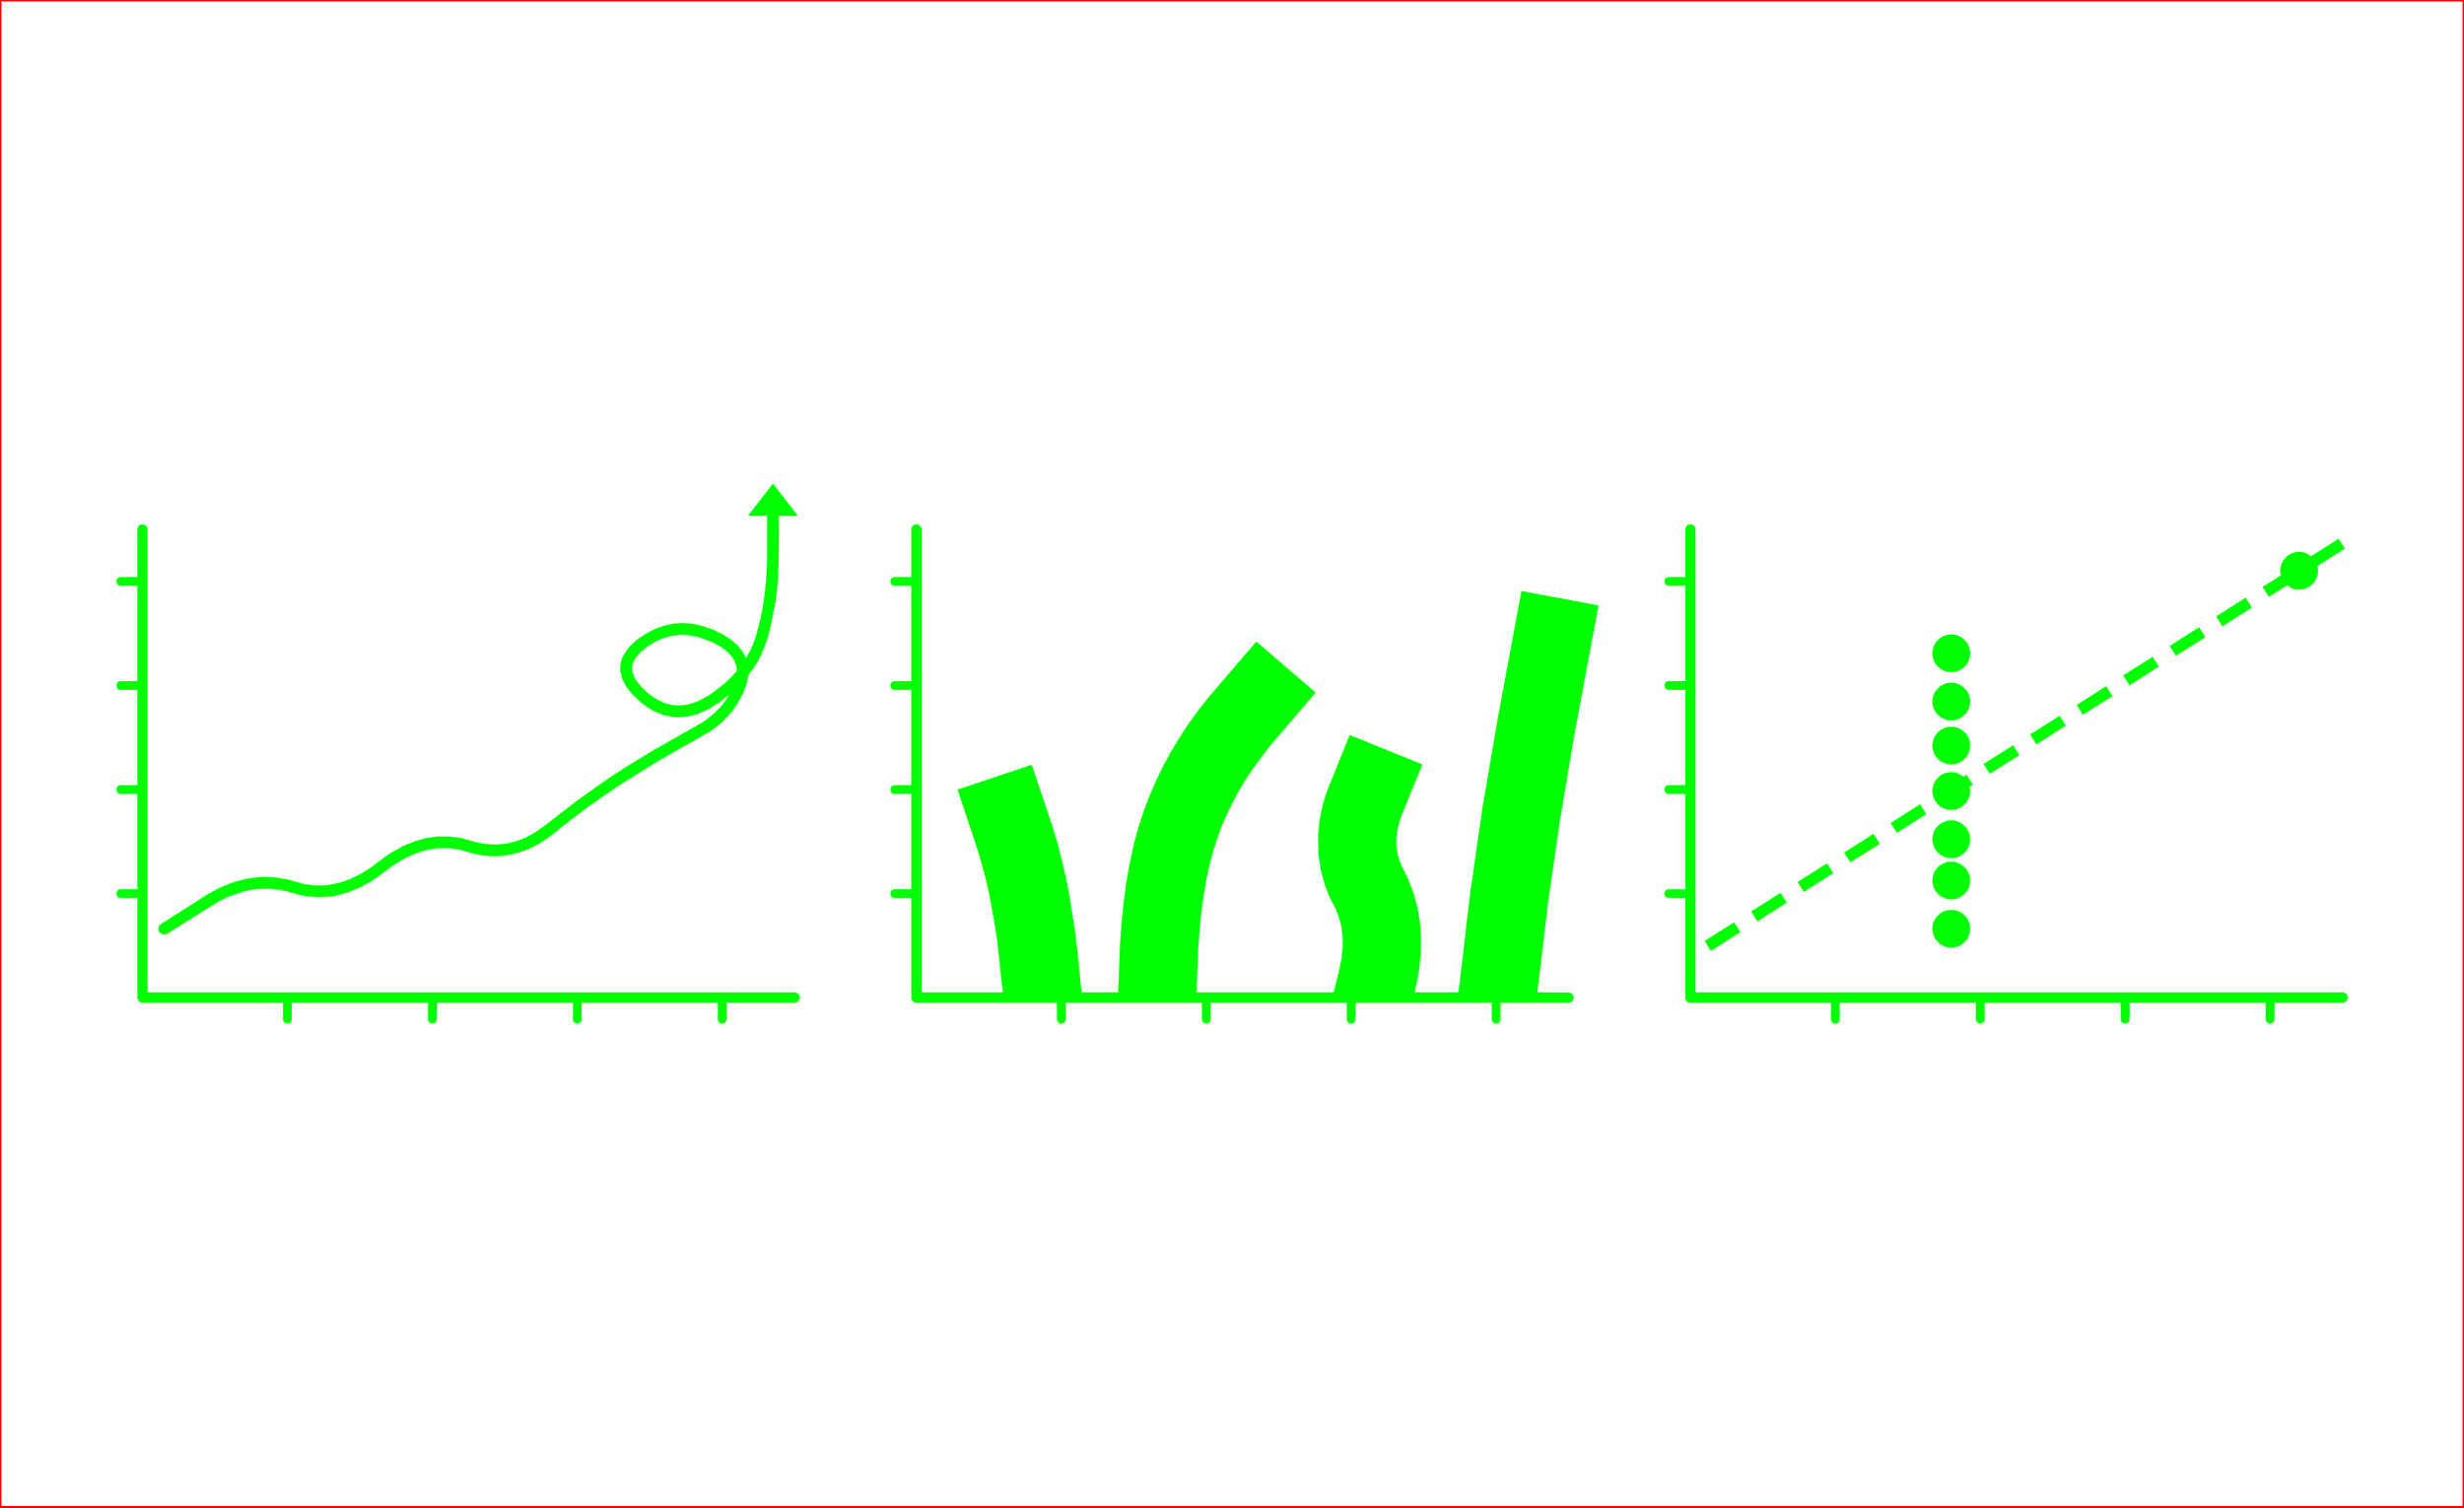
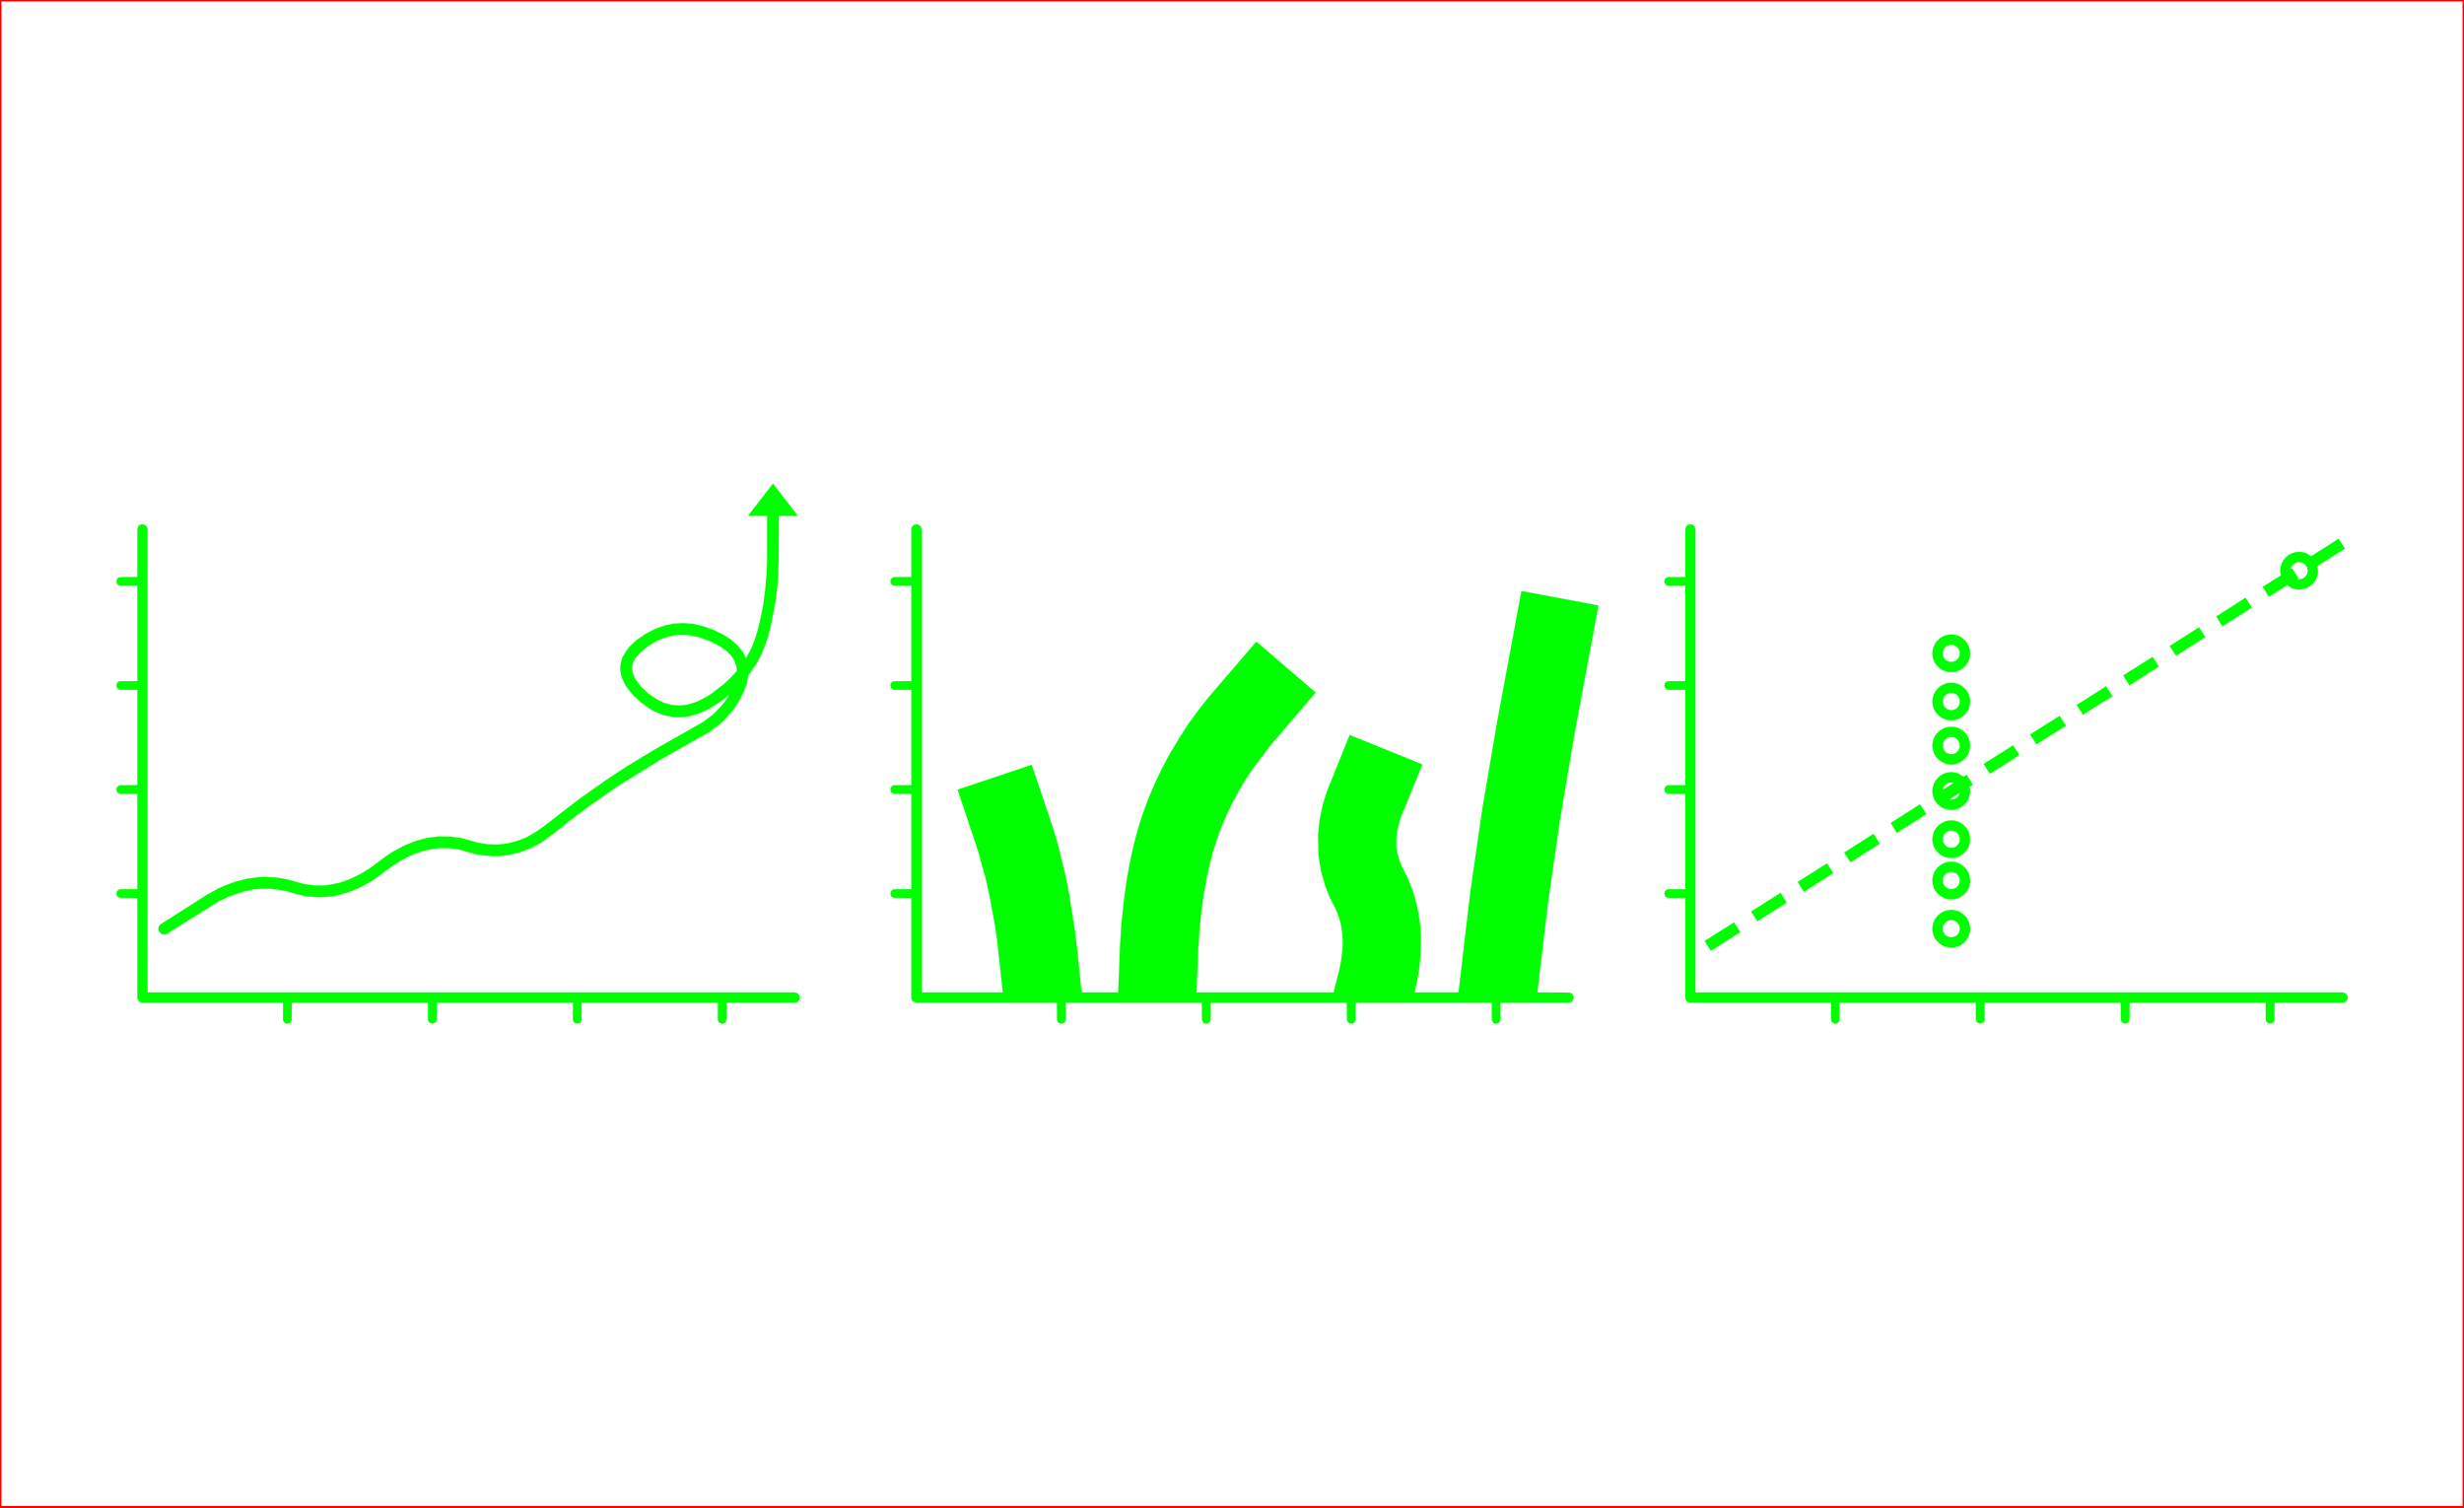
<svg xmlns="http://www.w3.org/2000/svg" width="170mm" height="104mm" viewBox="0 0 170 104">
  <rect x="0" y="0" width="170" height="104" fill="none" stroke="rgb(255,0,0)" stroke-width="0.2" />
-   <path class="engraving" d="M120.07 64.31L118.04 65.6L117.61 64.92L119.64 63.64ZM134.37 65.35L134.13 65.28L133.9 65.16L133.71 64.99L133.54 64.8L133.42 64.57L133.35 64.33L133.32 64.07L133.35 63.82L133.42 63.58L133.54 63.35L133.71 63.16L133.9 62.99L134.13 62.87L134.37 62.8L134.62 62.77L134.88 62.8L135.12 62.87L135.35 62.99L135.54 63.16L135.71 63.35L135.83 63.58L135.9 63.82L135.93 64.07L135.9 64.33L135.83 64.57L135.71 64.8L135.54 64.99L135.35 65.16L135.12 65.28L134.88 65.35L134.62 65.37ZM123.27 62.28L121.25 63.56L120.82 62.89L122.85 61.6ZM134.13 61.95L133.9 61.83L133.71 61.67L133.54 61.47L133.42 61.25L133.35 61L133.32 60.75L133.35 60.5L133.42 60.25L133.54 60.03L133.71 59.83L133.9 59.67L134.13 59.55L134.37 59.47L134.62 59.45L134.88 59.47L135.12 59.55L135.35 59.67L135.54 59.83L135.71 60.03L135.83 60.25L135.9 60.5L135.93 60.75L135.9 61L135.83 61.25L135.71 61.47L135.54 61.67L135.35 61.83L135.12 61.95L134.88 62.03L134.62 62.05L134.37 62.03ZM124.46 61.53L124.03 60.85L126.05 59.57L126.48 60.24ZM129.69 58.21L127.67 59.49L127.24 58.82L129.26 57.53ZM134.13 59.1L133.9 58.98L133.71 58.82L133.54 58.62L133.42 58.4L133.35 58.15L133.32 57.9L133.35 57.65L133.42 57.4L133.54 57.18L133.71 56.98L133.9 56.82L134.13 56.7L134.37 56.62L134.62 56.6L134.88 56.62L135.12 56.7L135.35 56.82L135.54 56.98L135.71 57.18L135.83 57.4L135.9 57.65L135.93 57.9L135.9 58.15L135.83 58.4L135.71 58.62L135.54 58.82L135.35 58.98L135.12 59.1L134.88 59.18L134.62 59.2L134.37 59.18ZM130.87 57.46L130.45 56.78L132.47 55.49L132.9 56.17ZM19.88 70.62L19.77 70.62L19.66 70.57L19.58 70.49L19.53 70.38L19.53 69.17L9.83 69.17L9.69 69.15L9.58 69.07L9.48 68.89L9.48 61.95L8.27 61.94L8.11 61.86L8.05 61.76L8.03 61.65L8.08 61.48L8.16 61.4L8.27 61.35L9.48 61.35L9.48 54.77L8.27 54.76L8.16 54.72L8.08 54.64L8.03 54.47L8.08 54.3L8.16 54.22L8.27 54.18L9.48 54.17L9.48 47.59L8.27 47.59L8.16 47.54L8.08 47.46L8.03 47.29L8.08 47.12L8.16 47.04L8.27 47L9.48 46.99L9.48 40.41L8.27 40.41L8.16 40.36L8.08 40.28L8.03 40.11L8.08 39.95L8.16 39.86L8.27 39.82L9.48 39.81L9.48 36.52L9.53 36.33L9.63 36.23L9.76 36.18L9.96 36.2L10.07 36.28L10.15 36.39L10.18 36.52L10.18 68.47L54.83 68.47L54.96 68.5L55.07 68.58L55.15 68.69L55.18 68.82L55.15 68.96L55.07 69.07L54.96 69.15L54.83 69.17L50.12 69.17L50.12 70.38L50.04 70.54L49.94 70.6L49.83 70.62L49.71 70.6L49.61 70.54L49.53 70.38L49.53 69.17L40.12 69.17L40.12 70.38L40.07 70.49L39.99 70.57L39.83 70.62L39.66 70.57L39.58 70.49L39.53 70.38L39.53 69.17L30.13 69.17L30.12 70.38L30.07 70.49L29.99 70.57L29.83 70.62L29.66 70.57L29.58 70.49L29.53 70.38L29.53 69.17L20.13 69.17L20.12 70.38L20.04 70.54ZM73.22 70.62L73.11 70.6L73.01 70.54L72.93 70.38L72.92 69.17L63.23 69.17L63.03 69.12L62.93 69.02L62.88 68.89L62.88 61.95L61.67 61.94L61.56 61.9L61.48 61.81L61.43 61.65L61.48 61.48L61.56 61.4L61.67 61.35L62.88 61.35L62.88 54.77L61.67 54.76L61.56 54.72L61.48 54.64L61.43 54.47L61.48 54.3L61.56 54.22L61.67 54.18L62.88 54.17L62.88 47.59L61.67 47.59L61.56 47.54L61.48 47.46L61.43 47.29L61.48 47.12L61.56 47.04L61.67 47L62.88 46.99L62.88 40.41L61.67 40.41L61.56 40.36L61.48 40.28L61.43 40.11L61.48 39.95L61.56 39.86L61.67 39.82L62.88 39.81L62.88 36.52L62.9 36.39L63.03 36.23L63.23 36.17L63.36 36.2L63.52 36.33L63.58 36.52L63.58 68.47L69.19 68.47L68.8 64.89L68.63 63.74L68.23 61.58L68 60.58L67.48 58.71L66.07 54.48L71.18 52.77L72.65 57.13L72.97 58.21L73.51 60.41L73.76 61.69L74.15 64.14L74.32 65.53L74.62 68.47L77.15 68.47L77.28 65.16L77.38 63.71L77.52 62.32L77.71 60.88L77.92 59.69L78.18 58.46L78.49 57.27L78.85 56.14L79.25 55.05L79.7 54L80.25 52.86L80.8 51.85L81.4 50.86L81.97 49.98L82.66 49.03L83.4 48.09L86.68 44.27L90.77 47.78L87.6 51.48L86.45 53.01L85.93 53.79L85.46 54.58L85.03 55.38L84.64 56.19L84.28 57.01L83.98 57.83L83.7 58.71L83.45 59.66L83.23 60.67L83.04 61.76L82.88 62.91L82.76 64.12L82.67 65.41L82.55 68.47L92.01 68.47L92.43 66.82L92.56 66.1L92.63 65.44L92.64 64.82L92.59 64.24L92.5 63.7L92.35 63.2L92.16 62.72L91.72 61.86L91.44 61.13L91.14 60.09L90.97 59.02L90.94 57.63L91.05 56.56L91.27 55.5L91.52 54.68L93.12 50.71L98.13 52.74L96.65 56.37L96.48 56.94L96.37 57.47L96.33 57.96L96.34 58.42L96.41 58.86L96.52 59.3L96.7 59.74L97.12 60.58L97.51 61.58L97.79 62.62L97.97 63.68L98.04 64.76L98.01 65.86L97.9 66.96L97.73 67.88L97.58 68.47L100.63 68.47L101.45 61.51L102.27 55.83L103.28 49.89L104.97 40.78L110.28 41.77L108.59 50.84L107.61 56.66L106.81 62.2L106.06 68.47L108.29 68.48L108.47 68.58L108.57 68.76L108.55 68.96L108.42 69.12L108.23 69.17L103.52 69.17L103.52 70.38L103.44 70.54L103.34 70.6L103.23 70.62L103.11 70.6L103.01 70.54L102.93 70.38L102.92 69.17L93.53 69.17L93.52 70.38L93.44 70.54L93.34 70.6L93.23 70.62L93.11 70.6L93.01 70.54L92.93 70.38L92.92 69.17L83.53 69.17L83.52 70.38L83.44 70.54L83.34 70.6L83.23 70.62L83.11 70.6L83.01 70.54L82.93 70.38L82.92 69.17L73.53 69.17L73.52 70.38L73.44 70.54L73.34 70.6ZM134.13 52.64L133.9 52.52L133.71 52.36L133.54 52.16L133.42 51.94L133.35 51.69L133.32 51.44L133.35 51.19L133.42 50.94L133.54 50.72L133.71 50.52L133.9 50.36L134.13 50.24L134.37 50.16L134.62 50.14L134.88 50.16L135.12 50.24L135.35 50.36L135.54 50.52L135.71 50.72L135.83 50.94L135.9 51.19L135.93 51.44L135.9 51.69L135.83 51.94L135.71 52.16L135.54 52.36L135.35 52.52L135.12 52.64L134.88 52.72L134.62 52.74L134.37 52.72ZM11.05 63.79L14.3 61.72L15.08 61.29L15.49 61.11L16.26 60.82L17.07 60.62L17.85 60.52L18.25 60.51L19.04 60.54L19.86 60.68L20.97 60.99L21.67 61.09L22.36 61.09L22.71 61.05L23.41 60.91L24.11 60.67L24.82 60.33L25.54 59.89L26.65 59.06L27.04 58.8L27.83 58.37L28.62 58.04L29.42 57.82L30.25 57.71L31.06 57.72L31.86 57.83L32.97 58.14L33.32 58.2L33.66 58.25L34.33 58.27L34.99 58.2L35.63 58.04L36.28 57.79L36.91 57.44L37.54 57L39.85 55.21L41.83 53.81L43.15 52.94L45.07 51.77L48.52 49.81L49.18 49.31L49.74 48.75L50.06 48.34L50.32 47.92L49.59 48.48L48.89 48.92L48.22 49.22L47.53 49.42L46.84 49.48L46.46 49.47L45.78 49.33L45.16 49.08L44.82 48.89L44.2 48.44L43.64 47.91L43.21 47.37L42.92 46.8L42.8 46.28L42.8 45.93L42.85 45.65L42.94 45.37L43.22 44.89L43.44 44.61L43.92 44.16L44.55 43.73L45.18 43.4L45.82 43.17L46.45 43.03L47.12 42.99L47.8 43.04L48.49 43.2L49.18 43.44L49.87 43.77L50.42 44.12L50.88 44.52L51.25 44.98L51.47 45.41L51.8 44.82L52.04 44.23L52.24 43.62L52.48 42.65L52.67 41.66L52.8 40.66L52.89 39.64L52.93 38.6L52.93 35.57L51.62 35.57L53.33 33.37L55.03 35.57L53.73 35.57L53.72 38.61L53.67 40.04L53.51 41.45L53.18 43.15L52.91 44.18L52.52 45.15L52.18 45.8L51.63 46.59L51.51 47.18L51.29 47.77L50.88 48.54L50.53 49.05L49.93 49.71L49.47 50.11L48.97 50.47L45.48 52.46L42.6 54.25L40.65 55.61L39.34 56.59L38.02 57.64L37.34 58.12L36.62 58.51L35.89 58.79L35.14 58.98L34.37 59.07L33.96 59.07L33.18 58.99L32.79 58.92L31.68 58.61L30.98 58.51L30.29 58.51L29.94 58.55L29.24 58.69L28.54 58.93L27.83 59.27L27.11 59.71L26 60.54L25.61 60.8L24.82 61.23L24 61.57L23.23 61.78L22.83 61.85L22.02 61.9L21.22 61.84L20.79 61.77L19.67 61.46L19.32 61.39L18.62 61.31L17.92 61.32L17.56 61.35L16.86 61.49L15.79 61.85L15.08 62.19L11.47 64.45L11.24 64.47L11.04 64.35L10.95 64.22L10.93 64.07L10.96 63.91ZM50.15 44.93L49.73 44.62L49.19 44.32L48.28 43.97L47.41 43.8L46.85 43.8L46.3 43.87L45.76 44.03L45.22 44.26L44.69 44.59L44.21 44.97L43.88 45.34L43.68 45.69L43.6 46.02L43.63 46.37L43.77 46.74L43.89 46.94L44.23 47.38L44.72 47.84L45.25 48.21L45.77 48.48L46.29 48.63L46.82 48.68L47.37 48.63L47.93 48.47L48.22 48.35L48.82 48.03L49.14 47.82L50 47.15L50.5 46.67L50.84 46.29L50.8 45.94L50.68 45.59L50.47 45.26ZM134.13 55.78L133.9 55.66L133.71 55.49L133.54 55.3L133.42 55.07L133.35 54.83L133.32 54.57L133.35 54.32L133.42 54.08L133.54 53.85L133.71 53.66L133.9 53.49L134.13 53.37L134.37 53.3L134.62 53.27L134.88 53.3L135.12 53.37L135.47 53.59L135.68 53.46L136.11 54.13L135.89 54.28L135.93 54.57L135.9 54.83L135.83 55.07L135.71 55.3L135.54 55.49L135.35 55.66L135.12 55.78L134.88 55.85L134.62 55.87L134.37 55.85ZM126.57 70.62L126.41 70.54L126.33 70.38L126.33 69.17L116.62 69.17L116.43 69.12L116.33 69.02L116.28 68.89L116.28 61.95L115.07 61.94L114.96 61.9L114.88 61.81L114.83 61.65L114.88 61.48L114.96 61.4L115.07 61.35L116.28 61.35L116.28 54.77L115.07 54.76L114.96 54.72L114.88 54.64L114.83 54.47L114.88 54.3L114.96 54.22L115.07 54.18L116.28 54.17L116.28 47.59L115.07 47.59L114.96 47.54L114.88 47.46L114.83 47.29L114.88 47.12L114.96 47.04L115.07 47L116.28 46.99L116.28 40.41L115.07 40.41L114.96 40.36L114.88 40.28L114.83 40.11L114.88 39.95L114.96 39.86L115.07 39.82L116.28 39.81L116.28 36.52L116.33 36.33L116.43 36.23L116.56 36.18L116.69 36.18L116.82 36.23L116.92 36.33L116.97 36.52L116.97 68.47L161.62 68.47L161.76 68.5L161.87 68.58L161.95 68.69L161.98 68.82L161.95 68.96L161.87 69.07L161.76 69.15L161.62 69.17L156.93 69.17L156.92 70.38L156.84 70.54L156.74 70.6L156.62 70.62L156.46 70.57L156.38 70.49L156.33 70.38L156.32 69.17L146.93 69.17L146.92 70.38L146.84 70.54L146.74 70.6L146.62 70.62L146.46 70.57L146.38 70.49L146.33 70.38L146.32 69.17L136.93 69.17L136.92 70.38L136.87 70.49L136.79 70.57L136.62 70.62L136.46 70.57L136.38 70.49L136.33 70.38L136.32 69.17L126.92 69.17L126.92 70.38L126.87 70.49L126.79 70.57L126.68 70.62ZM139.32 52.1L137.29 53.38L136.86 52.71L138.89 51.42ZM140.5 51.35L140.07 50.67L142.1 49.39L142.53 50.06ZM134.13 49.6L133.9 49.48L133.71 49.32L133.54 49.12L133.42 48.9L133.35 48.65L133.32 48.4L133.35 48.15L133.42 47.9L133.54 47.68L133.71 47.48L133.9 47.32L134.13 47.2L134.37 47.12L134.62 47.1L134.88 47.12L135.12 47.2L135.35 47.32L135.54 47.48L135.71 47.68L135.83 47.9L135.9 48.15L135.93 48.4L135.9 48.65L135.83 48.9L135.71 49.12L135.54 49.32L135.35 49.48L135.12 49.6L134.88 49.68L134.62 49.7L134.37 49.68ZM145.74 48.03L143.71 49.31L143.28 48.64L145.31 47.35ZM146.92 47.28L146.49 46.6L148.52 45.32L148.94 45.99ZM134.13 46.28L133.9 46.16L133.71 45.99L133.54 45.8L133.42 45.57L133.35 45.33L133.32 45.07L133.35 44.82L133.42 44.58L133.54 44.35L133.71 44.16L133.9 43.99L134.13 43.87L134.37 43.8L134.62 43.77L134.88 43.8L135.12 43.87L135.35 43.99L135.54 44.16L135.71 44.35L135.83 44.58L135.9 44.82L135.93 45.07L135.9 45.33L135.83 45.57L135.71 45.8L135.54 45.99L135.35 46.16L135.12 46.28L134.88 46.35L134.62 46.37L134.37 46.35ZM152.15 43.96L150.13 45.24L149.7 44.57L151.72 43.28ZM153.33 43.21L152.91 42.53L154.93 41.24L155.36 41.92ZM157.71 38.46L157.9 38.29L158.13 38.17L158.37 38.1L158.62 38.07L158.88 38.1L159.12 38.17L159.45 38.38L161.35 37.17L161.78 37.85L159.88 39.05L159.93 39.37L159.9 39.63L159.83 39.87L159.71 40.1L159.54 40.29L159.35 40.46L159.12 40.58L158.88 40.65L158.62 40.67L158.37 40.65L158.13 40.58L157.8 40.37L156.54 41.17L156.11 40.49L157.37 39.7L157.32 39.37L157.35 39.12L157.42 38.88L157.54 38.65Z" fill="rgb(0,255,0)" stroke="rgb(0,255,0)" stroke-width="0.01" fill-rule="evenodd" />
+   <path class="engraving" d="M120.07 64.31L118.04 65.6L117.61 64.92L119.64 63.64ZM134.13 65.28L133.9 65.16L133.71 64.99L133.54 64.8L133.42 64.57L133.35 64.33L133.32 64.07L133.35 63.82L133.42 63.58L133.54 63.35L133.71 63.16L133.9 62.99L134.13 62.87L134.37 62.8L134.62 62.77L134.88 62.8L135.12 62.87L135.35 62.99L135.54 63.16L135.71 63.35L135.83 63.58L135.9 63.82L135.93 64.07L135.9 64.33L135.83 64.57L135.71 64.8L135.54 64.99L135.35 65.16L135.12 65.28L134.88 65.35L134.62 65.37L134.37 65.35ZM134.4 63.52L134.2 63.65L134.07 63.85L134.02 64.07L134.07 64.3L134.2 64.5L134.4 64.63L134.62 64.67L134.85 64.63L135.05 64.5L135.18 64.3L135.23 64.07L135.18 63.85L135.05 63.65L134.85 63.52L134.62 63.47ZM123.27 62.28L121.25 63.56L120.82 62.89L122.85 61.6ZM133.9 61.83L133.71 61.67L133.54 61.47L133.42 61.25L133.35 61L133.32 60.75L133.35 60.5L133.42 60.25L133.54 60.03L133.71 59.83L133.9 59.67L134.13 59.55L134.37 59.47L134.62 59.45L134.88 59.47L135.12 59.55L135.35 59.67L135.54 59.83L135.71 60.03L135.83 60.25L135.9 60.5L135.93 60.75L135.9 61L135.83 61.25L135.71 61.47L135.54 61.67L135.35 61.83L135.12 61.95L134.88 62.03L134.62 62.05L134.37 62.03L134.13 61.95ZM134.29 60.25L134.13 60.42L134.04 60.63L134.04 60.87L134.13 61.08L134.29 61.25L134.51 61.34L134.74 61.34L134.96 61.25L135.12 61.08L135.21 60.87L135.21 60.63L135.12 60.42L134.96 60.25L134.74 60.16L134.51 60.16ZM124.46 61.53L124.03 60.85L126.05 59.57L126.48 60.24ZM129.69 58.21L127.67 59.49L127.24 58.82L129.26 57.53ZM133.9 58.98L133.71 58.82L133.54 58.62L133.42 58.4L133.35 58.15L133.32 57.9L133.35 57.65L133.42 57.4L133.54 57.18L133.71 56.98L133.9 56.82L134.13 56.7L134.37 56.62L134.62 56.6L134.88 56.62L135.12 56.7L135.35 56.82L135.54 56.98L135.71 57.18L135.83 57.4L135.9 57.65L135.93 57.9L135.9 58.15L135.83 58.4L135.71 58.62L135.54 58.82L135.35 58.98L135.12 59.1L134.88 59.18L134.62 59.2L134.37 59.18L134.13 59.1ZM134.29 57.4L134.13 57.57L134.04 57.78L134.04 58.02L134.13 58.23L134.29 58.4L134.51 58.49L134.74 58.49L134.96 58.4L135.12 58.23L135.21 58.02L135.21 57.78L135.12 57.57L134.96 57.4L134.74 57.31L134.51 57.31ZM130.87 57.46L130.45 56.78L132.47 55.49L132.9 56.17ZM19.88 70.62L19.77 70.62L19.66 70.57L19.58 70.49L19.53 70.38L19.53 69.17L9.83 69.17L9.69 69.15L9.58 69.07L9.48 68.89L9.48 61.95L8.27 61.94L8.11 61.86L8.05 61.76L8.03 61.65L8.08 61.48L8.16 61.4L8.27 61.35L9.48 61.35L9.48 54.77L8.27 54.76L8.16 54.72L8.08 54.64L8.03 54.47L8.08 54.3L8.16 54.22L8.27 54.18L9.48 54.17L9.48 47.59L8.27 47.59L8.16 47.54L8.08 47.46L8.03 47.29L8.08 47.12L8.16 47.04L8.27 47L9.48 46.99L9.48 40.41L8.27 40.41L8.16 40.36L8.08 40.28L8.03 40.11L8.08 39.95L8.16 39.86L8.27 39.82L9.48 39.81L9.48 36.52L9.53 36.33L9.63 36.23L9.76 36.18L9.96 36.2L10.07 36.28L10.15 36.39L10.18 36.52L10.18 68.47L54.83 68.47L54.96 68.5L55.07 68.58L55.15 68.69L55.18 68.82L55.15 68.96L55.07 69.07L54.96 69.15L54.83 69.17L50.12 69.17L50.12 70.38L50.04 70.54L49.94 70.6L49.83 70.62L49.71 70.6L49.61 70.54L49.53 70.38L49.53 69.17L40.12 69.17L40.12 70.38L40.07 70.49L39.99 70.57L39.83 70.62L39.66 70.57L39.58 70.49L39.53 70.38L39.53 69.17L30.13 69.17L30.12 70.38L30.07 70.49L29.99 70.57L29.83 70.62L29.66 70.57L29.58 70.49L29.53 70.38L29.53 69.17L20.13 69.17L20.12 70.38L20.04 70.54ZM73.22 70.62L73.11 70.6L73.01 70.54L72.93 70.38L72.92 69.17L63.23 69.17L63.03 69.12L62.93 69.02L62.88 68.89L62.88 61.95L61.67 61.94L61.56 61.9L61.48 61.81L61.43 61.65L61.48 61.48L61.56 61.4L61.67 61.35L62.88 61.35L62.88 54.77L61.67 54.76L61.56 54.72L61.48 54.64L61.43 54.47L61.48 54.3L61.56 54.22L61.67 54.18L62.88 54.17L62.88 47.59L61.67 47.59L61.56 47.54L61.48 47.46L61.43 47.29L61.48 47.12L61.56 47.04L61.67 47L62.88 46.99L62.88 40.41L61.67 40.41L61.56 40.36L61.48 40.28L61.43 40.11L61.48 39.95L61.56 39.86L61.67 39.82L62.88 39.81L62.88 36.52L62.9 36.39L63.03 36.23L63.23 36.17L63.36 36.2L63.52 36.33L63.58 36.52L63.58 68.47L69.19 68.47L68.8 64.89L68.63 63.74L68.23 61.58L68 60.58L67.48 58.71L66.07 54.48L71.18 52.77L72.65 57.13L72.97 58.21L73.51 60.41L73.76 61.69L74.15 64.14L74.32 65.53L74.62 68.47L77.15 68.47L77.28 65.16L77.38 63.71L77.52 62.32L77.71 60.88L77.92 59.69L78.18 58.46L78.49 57.27L78.85 56.14L79.25 55.05L79.7 54L80.25 52.86L80.8 51.85L81.4 50.86L81.97 49.98L82.66 49.03L83.4 48.09L86.68 44.27L90.77 47.78L87.6 51.48L86.45 53.01L85.93 53.79L85.46 54.58L85.03 55.38L84.64 56.19L84.28 57.01L83.98 57.83L83.7 58.71L83.45 59.66L83.23 60.67L83.04 61.76L82.88 62.91L82.76 64.12L82.67 65.41L82.55 68.47L92.01 68.47L92.43 66.82L92.56 66.1L92.63 65.44L92.64 64.82L92.59 64.24L92.5 63.7L92.35 63.2L92.16 62.72L91.72 61.86L91.44 61.13L91.14 60.09L90.97 59.02L90.94 57.63L91.05 56.56L91.27 55.5L91.52 54.68L93.12 50.71L98.13 52.74L96.65 56.37L96.48 56.94L96.37 57.47L96.33 57.96L96.34 58.42L96.41 58.86L96.52 59.3L96.7 59.74L97.12 60.58L97.51 61.58L97.79 62.62L97.97 63.68L98.04 64.76L98.01 65.86L97.9 66.96L97.73 67.88L97.58 68.47L100.63 68.47L101.45 61.51L102.27 55.83L103.28 49.89L104.97 40.78L110.28 41.77L108.59 50.84L107.61 56.66L106.81 62.2L106.06 68.47L108.29 68.48L108.47 68.58L108.57 68.76L108.55 68.96L108.42 69.12L108.23 69.17L103.52 69.17L103.52 70.38L103.44 70.54L103.34 70.6L103.23 70.62L103.11 70.6L103.01 70.54L102.93 70.38L102.92 69.17L93.53 69.17L93.52 70.38L93.44 70.54L93.34 70.6L93.23 70.62L93.11 70.6L93.01 70.54L92.93 70.38L92.92 69.17L83.53 69.17L83.52 70.38L83.44 70.54L83.34 70.6L83.23 70.62L83.11 70.6L83.01 70.54L82.93 70.38L82.92 69.17L73.53 69.17L73.52 70.38L73.44 70.54L73.34 70.6ZM133.9 52.52L133.71 52.36L133.54 52.16L133.42 51.94L133.35 51.69L133.32 51.44L133.35 51.19L133.42 50.94L133.54 50.72L133.71 50.52L133.9 50.36L134.13 50.24L134.37 50.16L134.62 50.14L134.88 50.16L135.12 50.24L135.35 50.36L135.54 50.52L135.71 50.72L135.83 50.94L135.9 51.19L135.93 51.44L135.9 51.69L135.83 51.94L135.71 52.16L135.54 52.36L135.35 52.52L135.12 52.64L134.88 52.72L134.62 52.74L134.37 52.72L134.13 52.64ZM134.29 50.94L134.13 51.11L134.04 51.32L134.04 51.56L134.13 51.77L134.29 51.94L134.51 52.03L134.74 52.03L134.96 51.94L135.12 51.77L135.21 51.56L135.21 51.32L135.12 51.11L134.96 50.94L134.74 50.85L134.51 50.85ZM11.05 63.79L14.3 61.72L15.08 61.29L15.49 61.11L16.26 60.82L17.07 60.62L17.85 60.52L18.25 60.51L19.04 60.54L19.86 60.68L20.97 60.99L21.67 61.09L22.36 61.09L22.71 61.05L23.41 60.91L24.11 60.67L24.82 60.33L25.54 59.89L26.65 59.06L27.04 58.8L27.83 58.37L28.62 58.04L29.42 57.82L30.25 57.71L31.06 57.72L31.86 57.83L32.97 58.14L33.32 58.2L33.66 58.25L34.33 58.27L34.99 58.2L35.63 58.04L36.28 57.79L36.91 57.44L37.54 57L39.85 55.21L41.83 53.81L43.15 52.94L45.07 51.77L48.52 49.81L49.18 49.31L49.74 48.75L50.06 48.34L50.32 47.92L49.59 48.48L48.89 48.92L48.22 49.22L47.53 49.42L46.84 49.48L46.46 49.47L45.78 49.33L45.16 49.08L44.82 48.89L44.2 48.44L43.64 47.91L43.21 47.37L42.92 46.8L42.8 46.28L42.8 45.93L42.85 45.65L42.94 45.37L43.22 44.89L43.44 44.61L43.92 44.16L44.55 43.73L45.18 43.4L45.82 43.17L46.45 43.03L47.12 42.99L47.8 43.04L48.49 43.2L49.18 43.44L49.87 43.77L50.42 44.12L50.88 44.52L51.25 44.98L51.47 45.41L51.8 44.82L52.04 44.23L52.24 43.62L52.48 42.65L52.67 41.66L52.8 40.66L52.89 39.64L52.93 38.6L52.93 35.57L51.62 35.57L53.33 33.37L55.03 35.57L53.73 35.57L53.72 38.61L53.67 40.04L53.51 41.45L53.18 43.15L52.91 44.18L52.52 45.15L52.18 45.8L51.63 46.59L51.51 47.18L51.29 47.77L50.88 48.54L50.53 49.05L49.93 49.71L49.47 50.11L48.97 50.47L45.48 52.46L42.6 54.25L40.65 55.61L39.34 56.59L38.02 57.64L37.34 58.12L36.62 58.51L35.89 58.79L35.14 58.98L34.37 59.07L33.96 59.07L33.18 58.99L32.79 58.92L31.68 58.61L30.98 58.51L30.29 58.51L29.94 58.55L29.24 58.69L28.54 58.93L27.83 59.27L27.11 59.71L26 60.54L25.61 60.8L24.82 61.23L24 61.57L23.23 61.78L22.83 61.85L22.02 61.9L21.22 61.84L20.79 61.77L19.67 61.46L19.32 61.39L18.62 61.31L17.92 61.32L17.56 61.35L16.86 61.49L15.79 61.85L15.08 62.19L11.47 64.45L11.24 64.47L11.04 64.35L10.95 64.22L10.93 64.07L10.96 63.91ZM50.15 44.93L49.73 44.62L49.19 44.32L48.28 43.97L47.41 43.8L46.85 43.8L46.3 43.87L45.76 44.03L45.22 44.26L44.69 44.59L44.21 44.97L43.88 45.34L43.68 45.69L43.6 46.02L43.63 46.37L43.77 46.74L43.89 46.94L44.23 47.38L44.72 47.84L45.25 48.21L45.77 48.48L46.29 48.63L46.82 48.68L47.37 48.63L47.93 48.47L48.22 48.35L48.82 48.03L49.14 47.82L50 47.15L50.5 46.67L50.84 46.29L50.8 45.94L50.68 45.59L50.47 45.26ZM133.9 55.66L133.71 55.49L133.54 55.3L133.42 55.07L133.35 54.83L133.32 54.57L133.35 54.32L133.42 54.08L133.54 53.85L133.71 53.66L133.9 53.49L134.13 53.37L134.37 53.3L134.62 53.27L134.88 53.3L135.12 53.37L135.47 53.59L135.68 53.46L136.11 54.13L135.89 54.28L135.93 54.57L135.9 54.83L135.83 55.07L135.71 55.3L135.54 55.49L135.35 55.66L135.12 55.78L134.88 55.85L134.62 55.87L134.37 55.85L134.13 55.78ZM134.2 54.15L134.07 54.35L134.03 54.5L134.81 54.01L134.51 53.99L134.4 54.02ZM135.05 55L135.12 54.91L135.21 54.7L134.49 55.16L134.74 55.16L134.85 55.13ZM126.57 70.62L126.41 70.54L126.33 70.38L126.33 69.17L116.62 69.17L116.43 69.12L116.33 69.02L116.28 68.89L116.28 61.95L115.07 61.94L114.96 61.9L114.88 61.81L114.83 61.65L114.88 61.48L114.96 61.4L115.07 61.35L116.28 61.35L116.28 54.77L115.07 54.76L114.96 54.72L114.88 54.64L114.83 54.47L114.88 54.3L114.96 54.22L115.07 54.18L116.28 54.17L116.28 47.59L115.07 47.59L114.96 47.54L114.88 47.46L114.83 47.29L114.88 47.12L114.96 47.04L115.07 47L116.28 46.99L116.28 40.41L115.07 40.41L114.96 40.36L114.88 40.28L114.83 40.11L114.88 39.95L114.96 39.86L115.07 39.82L116.28 39.81L116.28 36.52L116.33 36.33L116.43 36.23L116.56 36.18L116.69 36.18L116.82 36.23L116.92 36.33L116.97 36.52L116.97 68.47L161.62 68.47L161.76 68.5L161.87 68.58L161.95 68.69L161.98 68.82L161.95 68.96L161.87 69.07L161.76 69.15L161.62 69.17L156.93 69.17L156.92 70.38L156.84 70.54L156.74 70.6L156.62 70.62L156.46 70.57L156.38 70.49L156.33 70.38L156.32 69.17L146.93 69.17L146.92 70.38L146.84 70.54L146.74 70.6L146.62 70.62L146.46 70.57L146.38 70.49L146.33 70.38L146.32 69.17L136.93 69.17L136.92 70.38L136.87 70.49L136.79 70.57L136.62 70.62L136.46 70.57L136.38 70.49L136.33 70.38L136.32 69.17L126.92 69.17L126.92 70.38L126.87 70.49L126.79 70.57L126.68 70.62ZM139.32 52.1L137.29 53.38L136.86 52.71L138.89 51.42ZM140.5 51.35L140.07 50.67L142.1 49.39L142.53 50.06ZM133.9 49.48L133.71 49.32L133.54 49.12L133.42 48.9L133.35 48.65L133.32 48.4L133.35 48.15L133.42 47.9L133.54 47.68L133.71 47.48L133.9 47.32L134.13 47.2L134.37 47.12L134.62 47.1L134.88 47.12L135.12 47.2L135.35 47.32L135.54 47.48L135.71 47.68L135.83 47.9L135.9 48.15L135.93 48.4L135.9 48.65L135.83 48.9L135.71 49.12L135.54 49.32L135.35 49.48L135.12 49.6L134.88 49.68L134.62 49.7L134.37 49.68L134.13 49.6ZM134.29 47.9L134.13 48.07L134.04 48.28L134.04 48.52L134.13 48.73L134.29 48.9L134.51 48.99L134.74 48.99L134.96 48.9L135.12 48.73L135.21 48.52L135.21 48.28L135.12 48.07L134.96 47.9L134.74 47.81L134.51 47.81ZM145.74 48.03L143.71 49.31L143.28 48.64L145.31 47.35ZM146.92 47.28L146.49 46.6L148.52 45.32L148.94 45.99ZM133.9 46.16L133.71 45.99L133.54 45.8L133.42 45.57L133.35 45.33L133.32 45.07L133.35 44.82L133.42 44.58L133.54 44.35L133.71 44.16L133.9 43.99L134.13 43.87L134.37 43.8L134.62 43.77L134.88 43.8L135.12 43.87L135.35 43.99L135.54 44.16L135.71 44.35L135.83 44.58L135.9 44.82L135.93 45.07L135.9 45.33L135.83 45.57L135.71 45.8L135.54 45.99L135.35 46.16L135.12 46.28L134.88 46.35L134.62 46.37L134.37 46.35L134.13 46.28ZM134.29 44.58L134.13 44.74L134.04 44.96L134.04 45.19L134.13 45.41L134.29 45.57L134.51 45.66L134.74 45.66L134.96 45.57L135.12 45.41L135.21 45.19L135.21 44.96L135.12 44.74L134.96 44.58L134.74 44.49L134.51 44.49ZM152.15 43.96L150.13 45.24L149.7 44.57L151.72 43.28ZM153.33 43.21L152.91 42.53L154.93 41.24L155.36 41.92ZM157.71 38.46L157.9 38.29L158.13 38.17L158.37 38.1L158.62 38.07L158.88 38.1L159.12 38.17L159.45 38.38L161.35 37.17L161.78 37.85L159.88 39.05L159.93 39.37L159.9 39.63L159.83 39.87L159.71 40.1L159.54 40.29L159.35 40.46L159.12 40.58L158.88 40.65L158.62 40.67L158.37 40.65L158.13 40.58L157.8 40.37L156.54 41.17L156.11 40.49L157.37 39.7L157.32 39.37L157.35 39.12L157.42 38.88L157.54 38.65ZM159.18 39.6L159.23 39.37L159.18 39.15L159.05 38.95L158.85 38.82L158.62 38.77L158.4 38.82L158.2 38.95L158.07 39.15L158.03 39.28L158.14 39.21L158.57 39.88L158.46 39.95L158.62 39.97L158.85 39.93L159.05 39.8Z" fill="rgb(0,255,0)" stroke="rgb(0,255,0)" stroke-width="0.01" fill-rule="evenodd" />
</svg>
